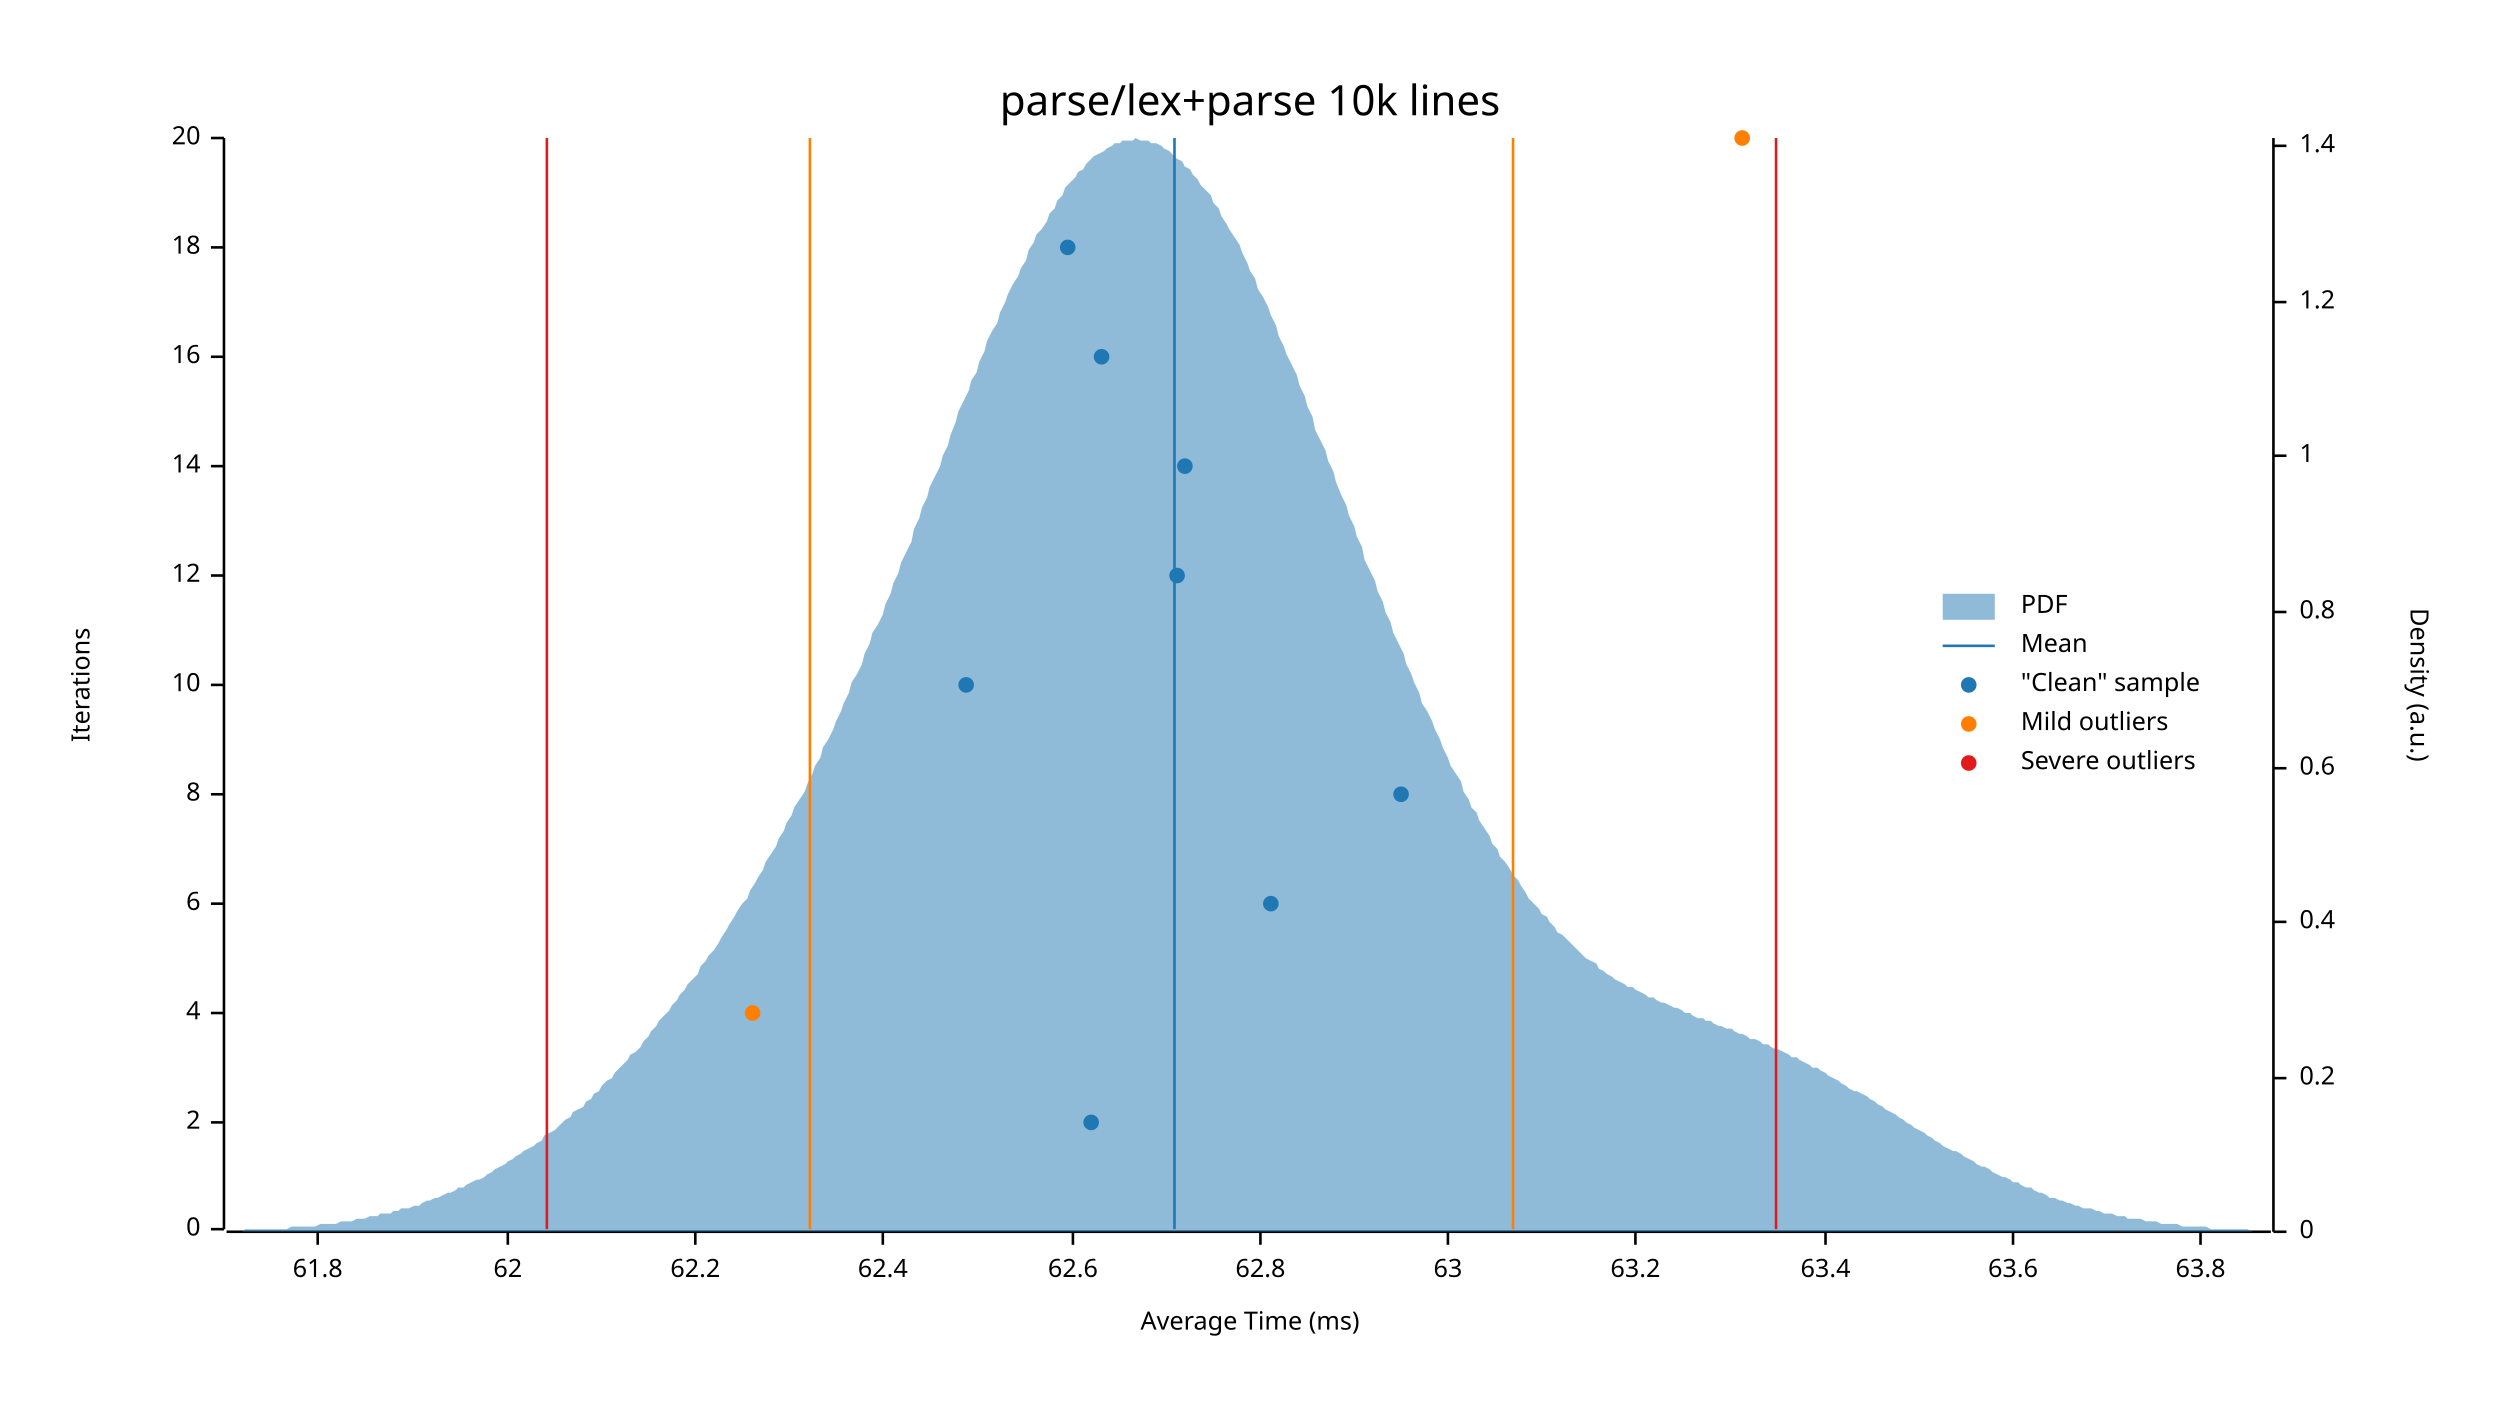
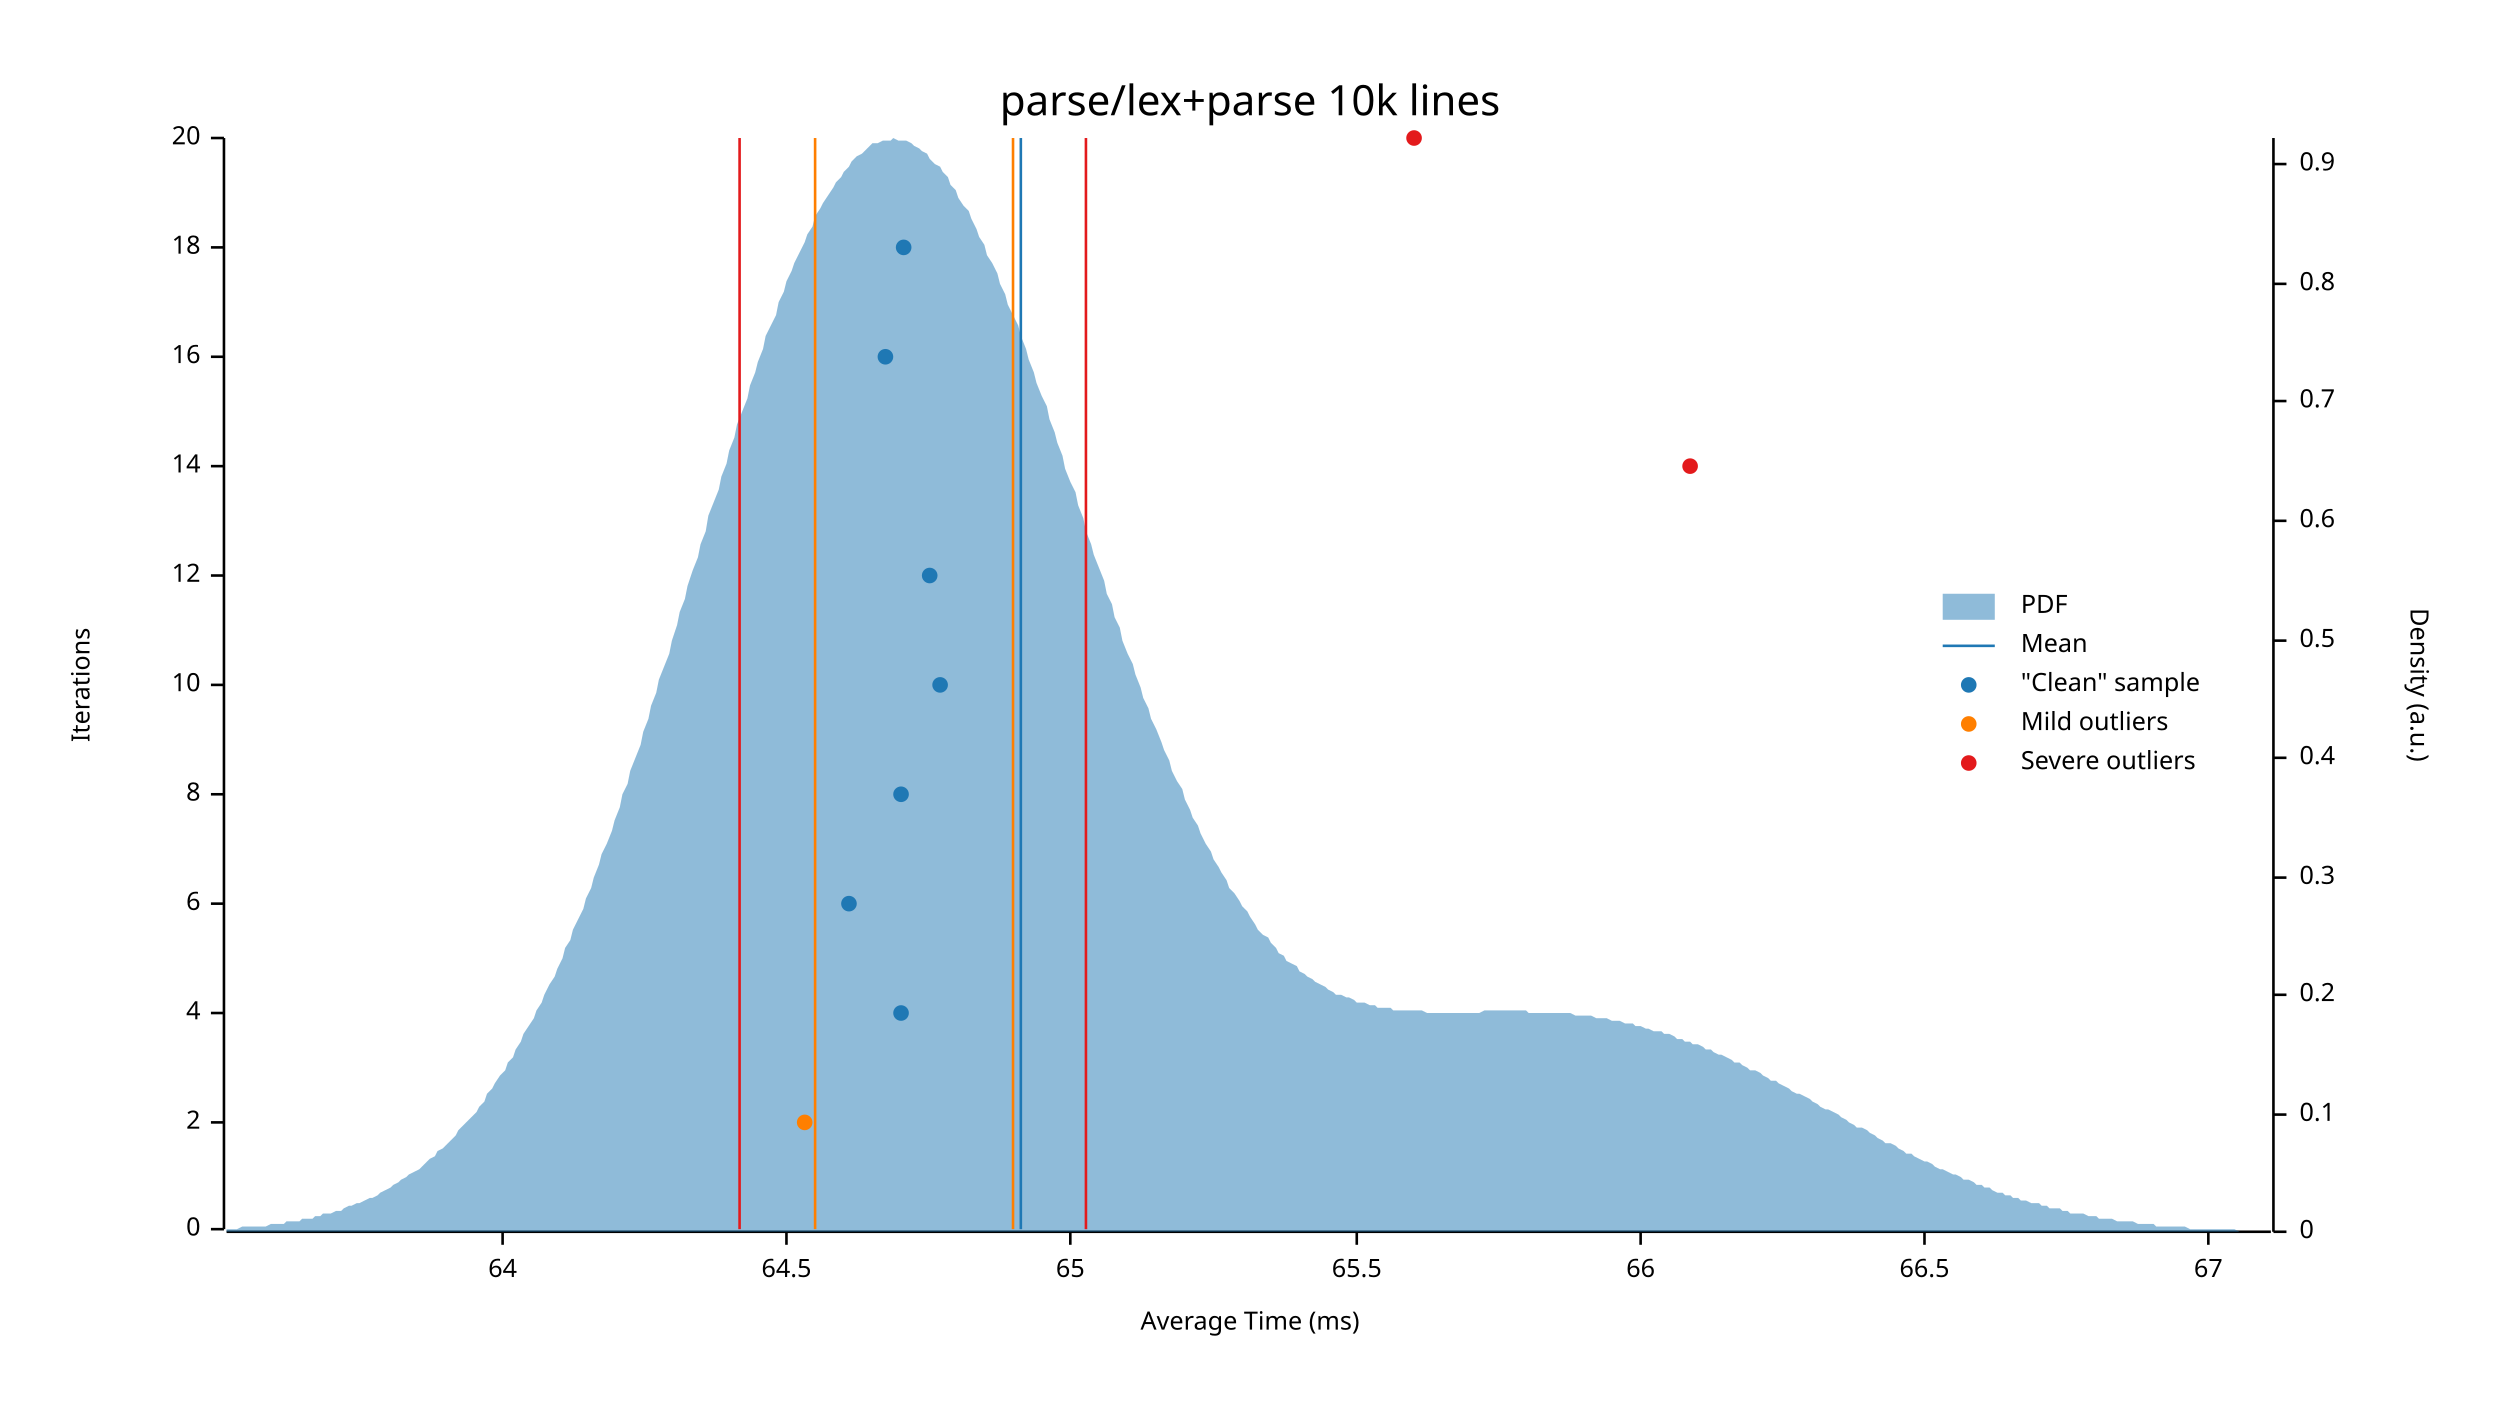
<svg xmlns="http://www.w3.org/2000/svg" width="960" height="540" viewBox="0 0 960 540">
  <text x="480" y="32" dy="0.76em" text-anchor="middle" font-family="sans-serif" font-size="16.129" opacity="1" fill="#000000">
parse/lex+parse 10k lines
</text>
  <text x="27" y="263" dy="0.76em" text-anchor="middle" font-family="sans-serif" font-size="9.677" opacity="1" fill="#000000" transform="rotate(270, 27, 263)">
Iterations
</text>
  <text x="480" y="513" dy="-0.5ex" text-anchor="middle" font-family="sans-serif" font-size="9.677" opacity="1" fill="#000000">
Average Time (ms)
</text>
  <polyline fill="none" opacity="1" stroke="#000000" stroke-width="1" points="86,53 86,472 " />
  <text x="77" y="472" dy="0.5ex" text-anchor="end" font-family="sans-serif" font-size="9.677" opacity="1" fill="#000000">
0
</text>
  <polyline fill="none" opacity="1" stroke="#000000" stroke-width="1" points="81,472 86,472 " />
  <text x="77" y="431" dy="0.5ex" text-anchor="end" font-family="sans-serif" font-size="9.677" opacity="1" fill="#000000">
2
</text>
  <polyline fill="none" opacity="1" stroke="#000000" stroke-width="1" points="81,431 86,431 " />
  <text x="77" y="389" dy="0.5ex" text-anchor="end" font-family="sans-serif" font-size="9.677" opacity="1" fill="#000000">
4
</text>
  <polyline fill="none" opacity="1" stroke="#000000" stroke-width="1" points="81,389 86,389 " />
  <text x="77" y="347" dy="0.5ex" text-anchor="end" font-family="sans-serif" font-size="9.677" opacity="1" fill="#000000">
6
</text>
  <polyline fill="none" opacity="1" stroke="#000000" stroke-width="1" points="81,347 86,347 " />
  <text x="77" y="305" dy="0.5ex" text-anchor="end" font-family="sans-serif" font-size="9.677" opacity="1" fill="#000000">
8
</text>
  <polyline fill="none" opacity="1" stroke="#000000" stroke-width="1" points="81,305 86,305 " />
  <text x="77" y="263" dy="0.5ex" text-anchor="end" font-family="sans-serif" font-size="9.677" opacity="1" fill="#000000">
10
</text>
  <polyline fill="none" opacity="1" stroke="#000000" stroke-width="1" points="81,263 86,263 " />
  <text x="77" y="221" dy="0.5ex" text-anchor="end" font-family="sans-serif" font-size="9.677" opacity="1" fill="#000000">
12
</text>
  <polyline fill="none" opacity="1" stroke="#000000" stroke-width="1" points="81,221 86,221 " />
  <text x="77" y="179" dy="0.5ex" text-anchor="end" font-family="sans-serif" font-size="9.677" opacity="1" fill="#000000">
14
</text>
  <polyline fill="none" opacity="1" stroke="#000000" stroke-width="1" points="81,179 86,179 " />
  <text x="77" y="137" dy="0.5ex" text-anchor="end" font-family="sans-serif" font-size="9.677" opacity="1" fill="#000000">
16
</text>
  <polyline fill="none" opacity="1" stroke="#000000" stroke-width="1" points="81,137 86,137 " />
  <text x="77" y="95" dy="0.5ex" text-anchor="end" font-family="sans-serif" font-size="9.677" opacity="1" fill="#000000">
18
</text>
  <polyline fill="none" opacity="1" stroke="#000000" stroke-width="1" points="81,95 86,95 " />
  <text x="77" y="53" dy="0.5ex" text-anchor="end" font-family="sans-serif" font-size="9.677" opacity="1" fill="#000000">
20
</text>
  <polyline fill="none" opacity="1" stroke="#000000" stroke-width="1" points="81,53 86,53 " />
  <polyline fill="none" opacity="1" stroke="#000000" stroke-width="1" points="87,473 872,473 " />
-   <text x="122" y="483" dy="0.76em" text-anchor="middle" font-family="sans-serif" font-size="9.677" opacity="1" fill="#000000">
- 61.8
+   <text x="193" y="483" dy="0.76em" text-anchor="middle" font-family="sans-serif" font-size="9.677" opacity="1" fill="#000000">
+ 64
</text>
-   <polyline fill="none" opacity="1" stroke="#000000" stroke-width="1" points="122,473 122,478 " />
-   <text x="195" y="483" dy="0.76em" text-anchor="middle" font-family="sans-serif" font-size="9.677" opacity="1" fill="#000000">
- 62
+   <polyline fill="none" opacity="1" stroke="#000000" stroke-width="1" points="193,473 193,478 " />
+   <text x="302" y="483" dy="0.76em" text-anchor="middle" font-family="sans-serif" font-size="9.677" opacity="1" fill="#000000">
+ 64.5
</text>
-   <polyline fill="none" opacity="1" stroke="#000000" stroke-width="1" points="195,473 195,478 " />
-   <text x="267" y="483" dy="0.76em" text-anchor="middle" font-family="sans-serif" font-size="9.677" opacity="1" fill="#000000">
- 62.2
+   <polyline fill="none" opacity="1" stroke="#000000" stroke-width="1" points="302,473 302,478 " />
+   <text x="411" y="483" dy="0.76em" text-anchor="middle" font-family="sans-serif" font-size="9.677" opacity="1" fill="#000000">
+ 65
</text>
-   <polyline fill="none" opacity="1" stroke="#000000" stroke-width="1" points="267,473 267,478 " />
-   <text x="339" y="483" dy="0.76em" text-anchor="middle" font-family="sans-serif" font-size="9.677" opacity="1" fill="#000000">
- 62.4
+   <polyline fill="none" opacity="1" stroke="#000000" stroke-width="1" points="411,473 411,478 " />
+   <text x="521" y="483" dy="0.76em" text-anchor="middle" font-family="sans-serif" font-size="9.677" opacity="1" fill="#000000">
+ 65.5
</text>
-   <polyline fill="none" opacity="1" stroke="#000000" stroke-width="1" points="339,473 339,478 " />
-   <text x="412" y="483" dy="0.76em" text-anchor="middle" font-family="sans-serif" font-size="9.677" opacity="1" fill="#000000">
- 62.6
+   <polyline fill="none" opacity="1" stroke="#000000" stroke-width="1" points="521,473 521,478 " />
+   <text x="630" y="483" dy="0.76em" text-anchor="middle" font-family="sans-serif" font-size="9.677" opacity="1" fill="#000000">
+ 66
</text>
-   <polyline fill="none" opacity="1" stroke="#000000" stroke-width="1" points="412,473 412,478 " />
-   <text x="484" y="483" dy="0.76em" text-anchor="middle" font-family="sans-serif" font-size="9.677" opacity="1" fill="#000000">
- 62.8
+   <polyline fill="none" opacity="1" stroke="#000000" stroke-width="1" points="630,473 630,478 " />
+   <text x="739" y="483" dy="0.76em" text-anchor="middle" font-family="sans-serif" font-size="9.677" opacity="1" fill="#000000">
+ 66.5
</text>
-   <polyline fill="none" opacity="1" stroke="#000000" stroke-width="1" points="484,473 484,478 " />
-   <text x="556" y="483" dy="0.76em" text-anchor="middle" font-family="sans-serif" font-size="9.677" opacity="1" fill="#000000">
- 63
+   <polyline fill="none" opacity="1" stroke="#000000" stroke-width="1" points="739,473 739,478 " />
+   <text x="848" y="483" dy="0.76em" text-anchor="middle" font-family="sans-serif" font-size="9.677" opacity="1" fill="#000000">
+ 67
</text>
-   <polyline fill="none" opacity="1" stroke="#000000" stroke-width="1" points="556,473 556,478 " />
-   <text x="628" y="483" dy="0.76em" text-anchor="middle" font-family="sans-serif" font-size="9.677" opacity="1" fill="#000000">
- 63.2
- </text>
-   <polyline fill="none" opacity="1" stroke="#000000" stroke-width="1" points="628,473 628,478 " />
-   <text x="701" y="483" dy="0.76em" text-anchor="middle" font-family="sans-serif" font-size="9.677" opacity="1" fill="#000000">
- 63.4
- </text>
-   <polyline fill="none" opacity="1" stroke="#000000" stroke-width="1" points="701,473 701,478 " />
-   <text x="773" y="483" dy="0.76em" text-anchor="middle" font-family="sans-serif" font-size="9.677" opacity="1" fill="#000000">
- 63.6
- </text>
-   <polyline fill="none" opacity="1" stroke="#000000" stroke-width="1" points="773,473 773,478 " />
-   <text x="845" y="483" dy="0.76em" text-anchor="middle" font-family="sans-serif" font-size="9.677" opacity="1" fill="#000000">
- 63.8
- </text>
-   <polyline fill="none" opacity="1" stroke="#000000" stroke-width="1" points="845,473 845,478 " />
+   <polyline fill="none" opacity="1" stroke="#000000" stroke-width="1" points="848,473 848,478 " />
  <text x="933" y="263" dy="0.76em" text-anchor="middle" font-family="sans-serif" font-size="9.677" opacity="1" fill="#000000" transform="rotate(90, 933, 263)">
Density (a.u.)
</text>
  <polyline fill="none" opacity="1" stroke="#000000" stroke-width="1" points="873,53 873,473 " />
  <text x="883" y="473" dy="0.5ex" text-anchor="start" font-family="sans-serif" font-size="9.677" opacity="1" fill="#000000">
0
</text>
  <polyline fill="none" opacity="1" stroke="#000000" stroke-width="1" points="873,473 878,473 " />
-   <text x="883" y="414" dy="0.5ex" text-anchor="start" font-family="sans-serif" font-size="9.677" opacity="1" fill="#000000">
+   <text x="883" y="428" dy="0.5ex" text-anchor="start" font-family="sans-serif" font-size="9.677" opacity="1" fill="#000000">
+ 0.1
+ </text>
+   <polyline fill="none" opacity="1" stroke="#000000" stroke-width="1" points="873,428 878,428 " />
+   <text x="883" y="382" dy="0.5ex" text-anchor="start" font-family="sans-serif" font-size="9.677" opacity="1" fill="#000000">
0.2
</text>
-   <polyline fill="none" opacity="1" stroke="#000000" stroke-width="1" points="873,414 878,414 " />
-   <text x="883" y="354" dy="0.5ex" text-anchor="start" font-family="sans-serif" font-size="9.677" opacity="1" fill="#000000">
+   <polyline fill="none" opacity="1" stroke="#000000" stroke-width="1" points="873,382 878,382 " />
+   <text x="883" y="337" dy="0.5ex" text-anchor="start" font-family="sans-serif" font-size="9.677" opacity="1" fill="#000000">
+ 0.3
+ </text>
+   <polyline fill="none" opacity="1" stroke="#000000" stroke-width="1" points="873,337 878,337 " />
+   <text x="883" y="291" dy="0.5ex" text-anchor="start" font-family="sans-serif" font-size="9.677" opacity="1" fill="#000000">
0.4
</text>
-   <polyline fill="none" opacity="1" stroke="#000000" stroke-width="1" points="873,354 878,354 " />
-   <text x="883" y="295" dy="0.5ex" text-anchor="start" font-family="sans-serif" font-size="9.677" opacity="1" fill="#000000">
+   <polyline fill="none" opacity="1" stroke="#000000" stroke-width="1" points="873,291 878,291 " />
+   <text x="883" y="246" dy="0.5ex" text-anchor="start" font-family="sans-serif" font-size="9.677" opacity="1" fill="#000000">
+ 0.5
+ </text>
+   <polyline fill="none" opacity="1" stroke="#000000" stroke-width="1" points="873,246 878,246 " />
+   <text x="883" y="200" dy="0.5ex" text-anchor="start" font-family="sans-serif" font-size="9.677" opacity="1" fill="#000000">
0.6
</text>
-   <polyline fill="none" opacity="1" stroke="#000000" stroke-width="1" points="873,295 878,295 " />
-   <text x="883" y="235" dy="0.5ex" text-anchor="start" font-family="sans-serif" font-size="9.677" opacity="1" fill="#000000">
+   <polyline fill="none" opacity="1" stroke="#000000" stroke-width="1" points="873,200 878,200 " />
+   <text x="883" y="154" dy="0.5ex" text-anchor="start" font-family="sans-serif" font-size="9.677" opacity="1" fill="#000000">
+ 0.7
+ </text>
+   <polyline fill="none" opacity="1" stroke="#000000" stroke-width="1" points="873,154 878,154 " />
+   <text x="883" y="109" dy="0.5ex" text-anchor="start" font-family="sans-serif" font-size="9.677" opacity="1" fill="#000000">
0.8
</text>
-   <polyline fill="none" opacity="1" stroke="#000000" stroke-width="1" points="873,235 878,235 " />
-   <text x="883" y="175" dy="0.5ex" text-anchor="start" font-family="sans-serif" font-size="9.677" opacity="1" fill="#000000">
- 1
+   <polyline fill="none" opacity="1" stroke="#000000" stroke-width="1" points="873,109 878,109 " />
+   <text x="883" y="63" dy="0.5ex" text-anchor="start" font-family="sans-serif" font-size="9.677" opacity="1" fill="#000000">
+ 0.9
</text>
-   <polyline fill="none" opacity="1" stroke="#000000" stroke-width="1" points="873,175 878,175 " />
-   <text x="883" y="116" dy="0.5ex" text-anchor="start" font-family="sans-serif" font-size="9.677" opacity="1" fill="#000000">
- 1.2
- </text>
-   <polyline fill="none" opacity="1" stroke="#000000" stroke-width="1" points="873,116 878,116 " />
-   <text x="883" y="56" dy="0.5ex" text-anchor="start" font-family="sans-serif" font-size="9.677" opacity="1" fill="#000000">
- 1.4
- </text>
-   <polyline fill="none" opacity="1" stroke="#000000" stroke-width="1" points="873,56 878,56 " />
-   <polygon opacity="0.5" fill="#1F78B4" points="87,473 88,473 90,473 91,473 93,473 94,472 96,472 98,472 99,472 101,472 102,472 104,472 105,472 107,472 109,472 110,472 112,471 113,471 115,471 116,471 118,471 120,471 121,471 123,470 124,470 126,470 127,470 129,470 131,469 132,469 134,469 135,469 137,468 138,468 140,468 142,467 143,467 145,467 146,466 148,466 150,466 151,465 153,465 154,464 156,464 157,464 159,463 161,463 162,462 164,461 165,461 167,460 168,460 170,459 172,458 173,458 175,457 176,456 178,456 179,455 181,454 183,453 184,453 186,452 187,451 189,450 190,449 192,448 194,447 195,446 197,445 198,444 200,443 201,442 203,441 205,440 206,439 208,438 209,436 211,435 213,434 214,433 216,431 217,430 219,429 220,427 222,426 224,425 225,423 227,422 228,420 230,419 231,417 233,415 235,414 236,412 238,410 239,409 241,407 242,405 244,404 246,402 247,400 249,398 250,396 252,394 253,392 255,390 257,388 258,386 260,384 261,382 263,380 264,378 266,376 268,374 269,371 271,369 272,367 274,365 276,362 277,360 279,357 280,355 282,352 283,350 285,347 287,345 288,342 290,339 291,337 293,334 294,331 296,328 298,325 299,322 301,319 302,316 304,313 305,310 307,307 309,304 310,301 312,297 313,294 315,291 316,287 318,284 320,280 321,277 323,273 324,270 326,266 327,262 329,259 331,255 332,251 334,247 335,243 337,240 339,236 340,232 342,228 343,224 345,220 346,216 348,212 350,208 351,203 353,199 354,195 356,191 357,187 359,183 361,179 362,175 364,171 365,167 367,162 368,158 370,154 372,150 373,146 375,143 376,139 378,135 379,131 381,127 383,124 384,120 386,116 387,113 389,109 391,106 392,103 394,100 395,96 397,93 398,90 400,88 402,85 403,82 405,80 406,77 408,75 409,72 411,70 413,68 414,66 416,65 417,63 419,61 420,60 422,59 424,58 425,57 427,56 428,55 430,55 431,54 433,54 435,54 436,53 438,54 439,54 441,54 442,55 444,55 446,56 447,57 449,58 450,59 452,61 454,62 455,64 457,65 458,67 460,69 461,71 463,73 465,75 466,78 468,80 469,83 471,86 472,88 474,91 476,94 477,97 479,101 480,104 482,107 483,111 485,114 487,118 488,121 490,125 491,129 493,133 494,136 496,140 498,144 499,148 501,152 502,156 504,160 505,165 507,169 509,173 510,177 512,181 513,185 515,190 517,194 518,198 520,202 521,206 523,210 524,215 526,219 528,223 529,227 531,231 532,235 534,239 535,243 537,247 539,251 540,255 542,259 543,262 545,266 546,270 548,273 550,277 551,280 553,284 554,287 556,291 557,294 559,297 561,300 562,304 564,307 565,310 567,312 568,315 570,318 572,321 573,324 575,326 576,329 578,331 580,334 581,336 583,338 584,340 586,343 587,345 589,347 591,349 592,351 594,352 595,354 597,356 598,358 600,359 602,361 603,362 605,364 606,365 608,367 609,368 611,369 613,370 614,372 616,373 617,374 619,375 620,376 622,377 624,378 625,379 627,379 628,380 630,381 632,382 633,383 635,383 636,384 638,385 639,385 641,386 643,387 644,387 646,388 647,389 649,389 650,390 652,391 654,391 655,392 657,392 658,393 660,394 661,394 663,395 665,395 666,396 668,397 669,397 671,398 672,399 674,399 676,400 677,401 679,401 680,402 682,403 683,403 685,404 687,405 688,406 690,406 691,407 693,408 695,409 696,410 698,410 699,411 701,412 702,413 704,414 706,415 707,416 709,417 710,418 712,419 713,419 715,420 717,421 718,422 720,423 721,424 723,425 724,426 726,427 728,428 729,429 731,430 732,431 734,432 735,433 737,434 739,435 740,436 742,437 743,438 745,439 746,440 748,441 750,442 751,442 753,443 754,444 756,445 758,446 759,447 761,448 762,448 764,449 765,450 767,451 769,452 770,452 772,453 773,454 775,454 776,455 778,456 780,456 781,457 783,458 784,458 786,459 787,460 789,460 791,461 792,461 794,462 795,462 797,463 798,463 800,464 802,464 803,464 805,465 806,465 808,466 809,466 811,466 813,467 814,467 816,467 817,468 819,468 821,468 822,468 824,469 825,469 827,469 828,469 830,470 832,470 833,470 835,470 836,470 838,471 839,471 841,471 843,471 844,471 846,471 847,471 849,472 850,472 852,472 854,472 855,472 857,472 858,472 860,472 861,472 863,472 865,473 866,473 868,473 869,473 871,473 873,473 873,473 87,473 " />
-   <polyline fill="none" opacity="1" stroke="#1F78B4" stroke-width="1" points="451,472 451,53 " />
-   <polyline fill="none" opacity="1" stroke="#FF7F00" stroke-width="1" points="311,472 311,53 " />
-   <polyline fill="none" opacity="1" stroke="#FF7F00" stroke-width="1" points="581,472 581,53 " />
-   <polyline fill="none" opacity="1" stroke="#E31A1C" stroke-width="1" points="210,472 210,53 " />
-   <polyline fill="none" opacity="1" stroke="#E31A1C" stroke-width="1" points="682,472 682,53 " />
-   <circle cx="419" cy="431" r="3" opacity="1" fill="#1F78B4" stroke="none" stroke-width="1" />
-   <circle cx="488" cy="347" r="3" opacity="1" fill="#1F78B4" stroke="none" stroke-width="1" />
-   <circle cx="538" cy="305" r="3" opacity="1" fill="#1F78B4" stroke="none" stroke-width="1" />
-   <circle cx="371" cy="263" r="3" opacity="1" fill="#1F78B4" stroke="none" stroke-width="1" />
-   <circle cx="452" cy="221" r="3" opacity="1" fill="#1F78B4" stroke="none" stroke-width="1" />
-   <circle cx="455" cy="179" r="3" opacity="1" fill="#1F78B4" stroke="none" stroke-width="1" />
-   <circle cx="423" cy="137" r="3" opacity="1" fill="#1F78B4" stroke="none" stroke-width="1" />
-   <circle cx="410" cy="95" r="3" opacity="1" fill="#1F78B4" stroke="none" stroke-width="1" />
-   <circle cx="289" cy="389" r="3" opacity="1" fill="#FF7F00" stroke="none" stroke-width="1" />
-   <circle cx="669" cy="53" r="3" opacity="1" fill="#FF7F00" stroke="none" stroke-width="1" />
+   <polyline fill="none" opacity="1" stroke="#000000" stroke-width="1" points="873,63 878,63 " />
+   <polygon opacity="0.5" fill="#1F78B4" points="87,472 88,472 90,472 91,472 93,471 94,471 96,471 98,471 99,471 101,471 102,471 104,470 105,470 107,470 109,470 110,469 112,469 113,469 115,469 116,468 118,468 120,468 121,467 123,467 124,466 126,466 127,466 129,465 131,465 132,464 134,463 135,463 137,462 138,462 140,461 142,460 143,460 145,459 146,458 148,457 150,456 151,455 153,454 154,453 156,452 157,451 159,450 161,449 162,448 164,446 165,445 167,444 168,442 170,441 172,439 173,438 175,436 176,434 178,432 179,431 181,429 183,427 184,425 186,423 187,420 189,418 190,416 192,413 194,411 195,408 197,406 198,403 200,400 201,397 203,394 205,391 206,388 208,385 209,382 211,378 213,375 214,372 216,368 217,364 219,361 220,357 222,353 224,349 225,345 227,341 228,337 230,332 231,328 233,324 235,319 236,315 238,310 239,305 241,301 242,296 244,291 246,286 247,281 249,276 250,271 252,266 253,261 255,256 257,251 258,246 260,240 261,235 263,230 264,225 266,219 268,214 269,209 271,204 272,198 274,193 276,188 277,183 279,178 280,173 282,168 283,163 285,158 287,153 288,148 290,143 291,139 293,134 294,129 296,125 298,121 299,116 301,112 302,108 304,104 305,101 307,97 309,93 310,90 312,87 313,83 315,80 316,78 318,75 320,72 321,70 323,68 324,66 326,64 327,62 329,60 331,59 332,58 334,56 335,55 337,55 339,54 340,54 342,54 343,53 345,54 346,54 348,54 350,55 351,56 353,57 354,58 356,59 357,61 359,63 361,64 362,66 364,68 365,71 367,73 368,76 370,79 372,81 373,84 375,88 376,91 378,94 379,98 381,101 383,105 384,109 386,113 387,117 389,121 391,125 392,129 394,134 395,138 397,143 398,147 400,152 402,156 403,161 405,166 406,170 408,175 409,180 411,185 413,189 414,194 416,199 417,204 419,209 420,213 422,218 424,223 425,228 427,232 428,237 430,241 431,246 433,251 435,255 436,259 438,264 439,268 441,272 442,276 444,280 446,285 447,288 449,292 450,296 452,300 454,303 455,307 457,311 458,314 460,317 461,320 463,324 465,327 466,330 468,333 469,335 471,338 472,341 474,343 476,346 477,348 479,350 480,352 482,355 483,357 485,359 487,360 488,362 490,364 491,366 493,367 494,369 496,370 498,371 499,373 501,374 502,375 504,376 505,377 507,378 509,379 510,380 512,381 513,382 515,382 517,383 518,383 520,384 521,385 523,385 524,385 526,386 528,386 529,387 531,387 532,387 534,387 535,388 537,388 539,388 540,388 542,388 543,388 545,388 546,388 548,389 550,389 551,389 553,389 554,389 556,389 557,389 559,389 561,389 562,389 564,389 565,389 567,389 568,389 570,388 572,388 573,388 575,388 576,388 578,388 580,388 581,388 583,388 584,388 586,388 587,389 589,389 591,389 592,389 594,389 595,389 597,389 598,389 600,389 602,389 603,389 605,390 606,390 608,390 609,390 611,390 613,391 614,391 616,391 617,391 619,392 620,392 622,392 624,393 625,393 627,393 628,394 630,394 632,395 633,395 635,396 636,396 638,396 639,397 641,397 643,398 644,399 646,399 647,400 649,400 650,401 652,401 654,402 655,403 657,403 658,404 660,405 661,405 663,406 665,407 666,408 668,408 669,409 671,410 672,411 674,411 676,412 677,413 679,414 680,415 682,415 683,416 685,417 687,418 688,419 690,420 691,420 693,421 695,422 696,423 698,424 699,425 701,426 702,426 704,427 706,428 707,429 709,430 710,431 712,432 713,433 715,433 717,434 718,435 720,436 721,437 723,438 724,439 726,439 728,440 729,441 731,442 732,443 734,443 735,444 737,445 739,446 740,446 742,447 743,448 745,449 746,449 748,450 750,451 751,451 753,452 754,453 756,453 758,454 759,455 761,455 762,456 764,456 765,457 767,458 769,458 770,459 772,459 773,460 775,460 776,461 778,461 780,462 781,462 783,462 784,463 786,463 787,464 789,464 791,464 792,465 794,465 795,466 797,466 798,466 800,466 802,467 803,467 805,467 806,468 808,468 809,468 811,468 813,469 814,469 816,469 817,469 819,469 821,470 822,470 824,470 825,470 827,470 828,471 830,471 832,471 833,471 835,471 836,471 838,471 839,471 841,472 843,472 844,472 846,472 847,472 849,472 850,472 852,472 854,472 855,472 857,472 858,472 860,473 861,473 863,473 865,473 866,473 868,473 869,473 871,473 873,473 873,473 87,473 " />
+   <polyline fill="none" opacity="1" stroke="#1F78B4" stroke-width="1" points="392,472 392,53 " />
+   <polyline fill="none" opacity="1" stroke="#FF7F00" stroke-width="1" points="313,472 313,53 " />
+   <polyline fill="none" opacity="1" stroke="#FF7F00" stroke-width="1" points="389,472 389,53 " />
+   <polyline fill="none" opacity="1" stroke="#E31A1C" stroke-width="1" points="284,472 284,53 " />
+   <polyline fill="none" opacity="1" stroke="#E31A1C" stroke-width="1" points="417,472 417,53 " />
+   <circle cx="346" cy="389" r="3" opacity="1" fill="#1F78B4" stroke="none" stroke-width="1" />
+   <circle cx="326" cy="347" r="3" opacity="1" fill="#1F78B4" stroke="none" stroke-width="1" />
+   <circle cx="346" cy="305" r="3" opacity="1" fill="#1F78B4" stroke="none" stroke-width="1" />
+   <circle cx="361" cy="263" r="3" opacity="1" fill="#1F78B4" stroke="none" stroke-width="1" />
+   <circle cx="357" cy="221" r="3" opacity="1" fill="#1F78B4" stroke="none" stroke-width="1" />
+   <circle cx="340" cy="137" r="3" opacity="1" fill="#1F78B4" stroke="none" stroke-width="1" />
+   <circle cx="347" cy="95" r="3" opacity="1" fill="#1F78B4" stroke="none" stroke-width="1" />
+   <circle cx="309" cy="431" r="3" opacity="1" fill="#FF7F00" stroke="none" stroke-width="1" />
+   <circle cx="649" cy="179" r="3" opacity="1" fill="#E31A1C" stroke="none" stroke-width="1" />
+   <circle cx="543" cy="53" r="3" opacity="1" fill="#E31A1C" stroke="none" stroke-width="1" />
  <text x="776" y="228" dy="0.76em" text-anchor="start" font-family="sans-serif" font-size="9.677" opacity="1" fill="#000000">
PDF
</text>
  <text x="776" y="243" dy="0.76em" text-anchor="start" font-family="sans-serif" font-size="9.677" opacity="1" fill="#000000">
Mean
</text>
  <text x="776" y="258" dy="0.76em" text-anchor="start" font-family="sans-serif" font-size="9.677" opacity="1" fill="#000000">
"Clean" sample
</text>
  <text x="776" y="273" dy="0.76em" text-anchor="start" font-family="sans-serif" font-size="9.677" opacity="1" fill="#000000">
Mild outliers
</text>
  <text x="776" y="288" dy="0.76em" text-anchor="start" font-family="sans-serif" font-size="9.677" opacity="1" fill="#000000">
Severe outliers
</text>
  <rect x="746" y="228" width="20" height="10" opacity="0.5" fill="#1F78B4" stroke="none" />
  <polyline fill="none" opacity="1" stroke="#1F78B4" stroke-width="1" points="746,248 766,248 " />
  <circle cx="756" cy="263" r="3" opacity="1" fill="#1F78B4" stroke="none" stroke-width="1" />
  <circle cx="756" cy="278" r="3" opacity="1" fill="#FF7F00" stroke="none" stroke-width="1" />
  <circle cx="756" cy="293" r="3" opacity="1" fill="#E31A1C" stroke="none" stroke-width="1" />
</svg>
